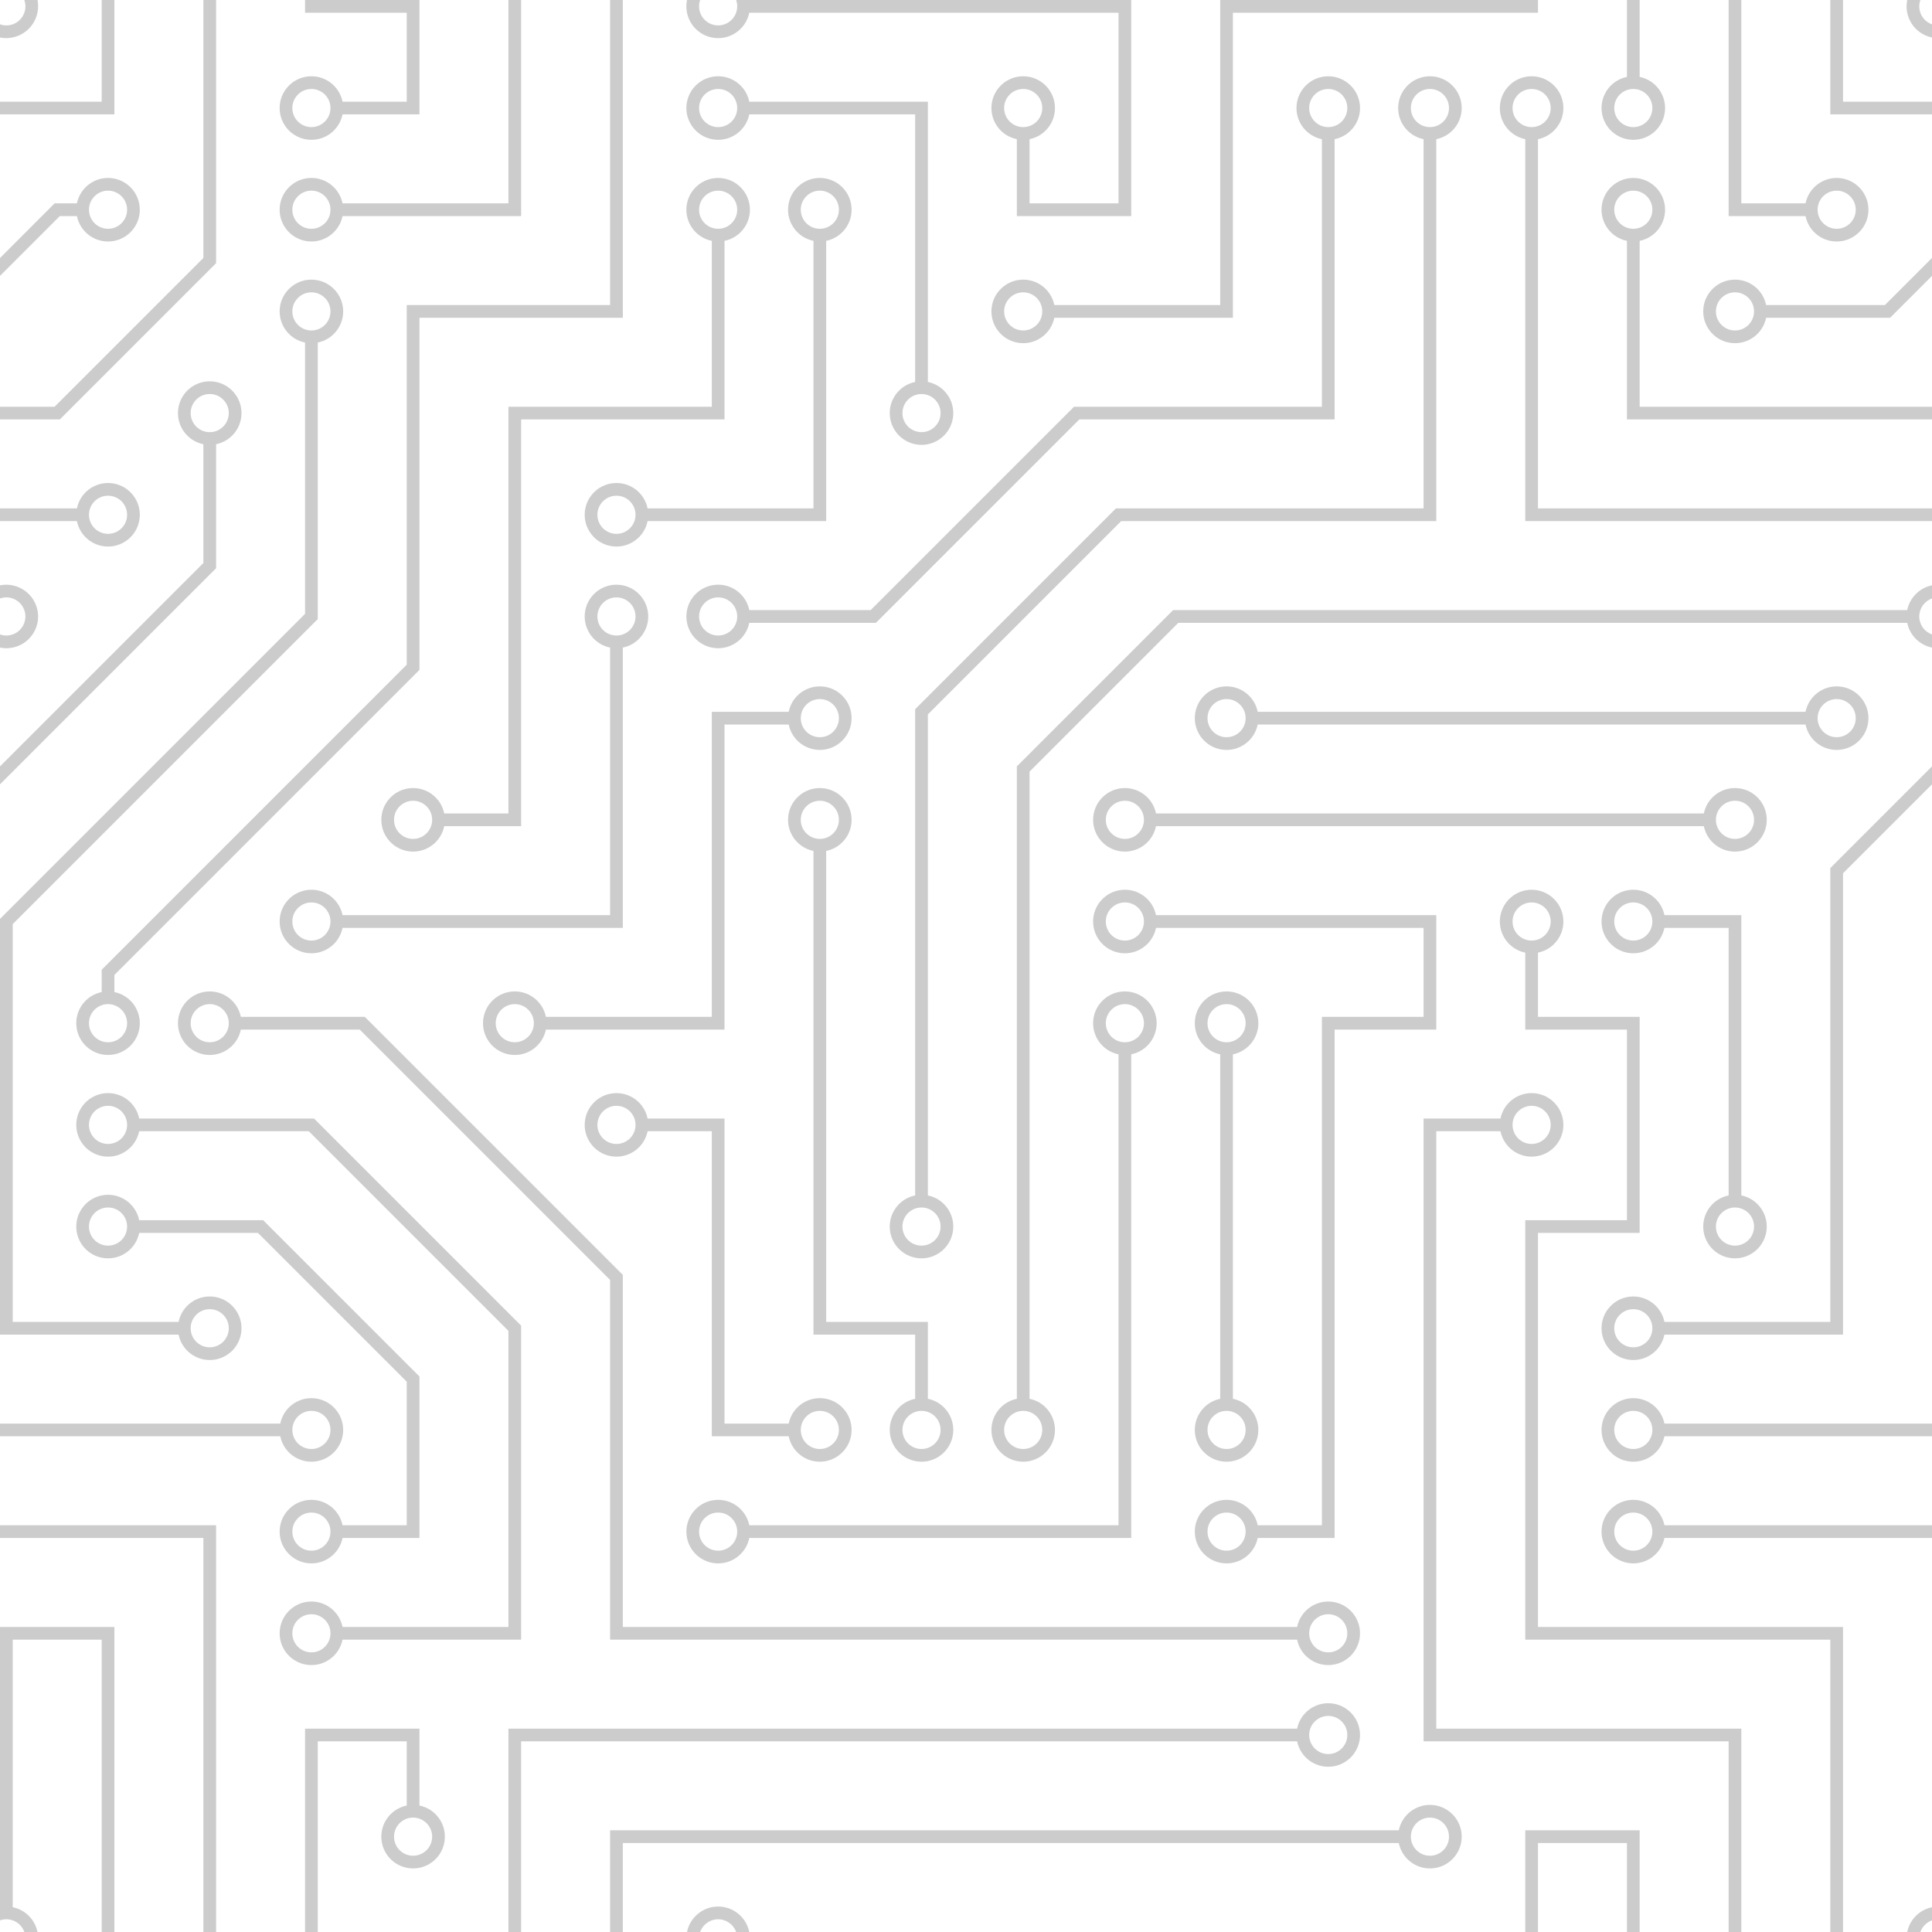
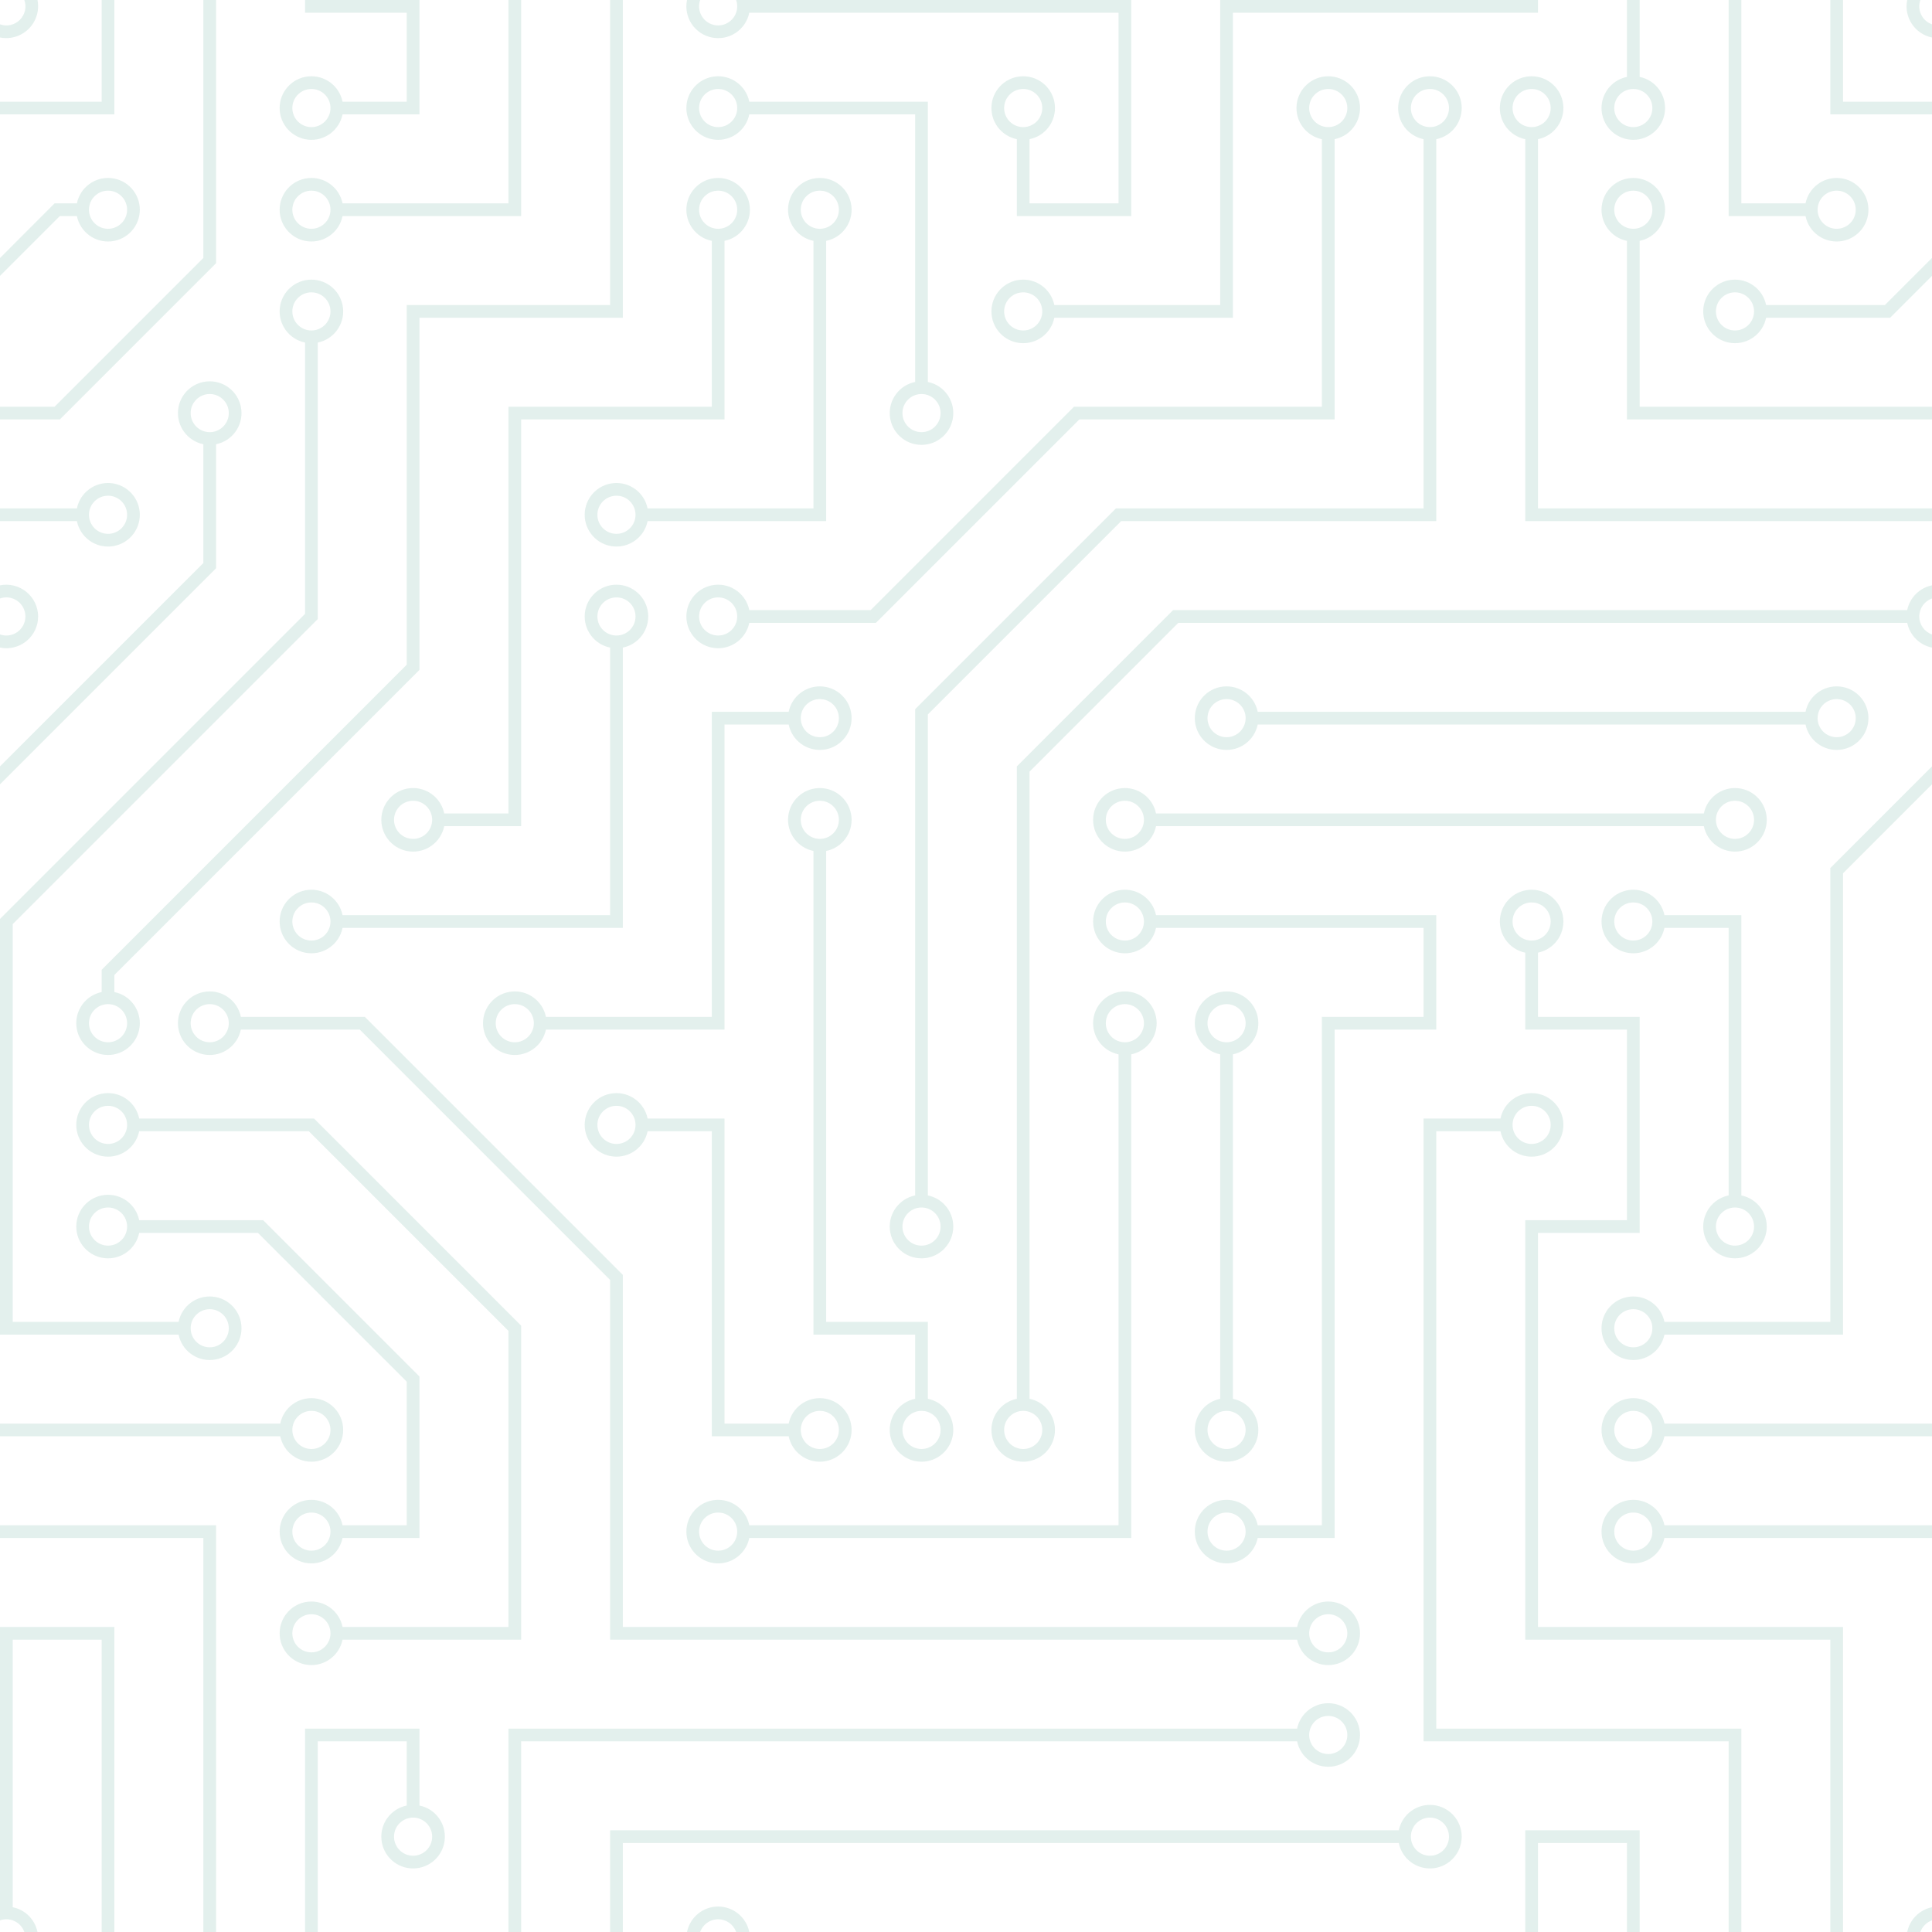
<svg xmlns="http://www.w3.org/2000/svg" viewBox="0 0 304 304" style="opacity:0.2">
-   <path fill="#000" d="M44.1 224a5 5 0 1 1 0 2H0v-2h44.1zm160 48a5 5 0 1 1 0 2H82v-2h122.1zm57.8-46a5 5 0 1 1 0-2H304v2h-42.1zm0 16a5 5 0 1 1 0-2H304v2h-42.1zm6.2-114a5 5 0 1 1 0 2h-86.2a5 5 0 1 1 0-2h86.2zm-256-48a5 5 0 1 1 0 2H0v-2h12.1zm185.8 34a5 5 0 1 1 0-2h86.2a5 5 0 1 1 0 2h-86.2zM258 12.1a5 5 0 1 1-2 0V0h2v12.1zm-64 208a5 5 0 1 1-2 0v-54.2a5 5 0 1 1 2 0v54.2zm48-198.2V80h62v2h-64V21.9a5 5 0 1 1 2 0zm16 16V64h46v2h-48V37.9a5 5 0 1 1 2 0zm-128 96V208h16v12.1a5 5 0 1 1-2 0V210h-16v-76.1a5 5 0 1 1 2 0zm-5.9-21.9a5 5 0 1 1 0 2H114v48H85.9a5 5 0 1 1 0-2H112v-48h12.1zm-6.2 130a5 5 0 1 1 0-2H176v-74.1a5 5 0 1 1 2 0V242h-60.1zm-16-64a5 5 0 1 1 0-2H114v48h10.1a5 5 0 1 1 0 2H112v-48h-10.1zM66 284.1a5 5 0 1 1-2 0V274H50v30h-2v-32h18v12.1zM236.1 176a5 5 0 1 1 0 2H226v94h48v32h-2v-30h-48v-98h12.1zm25.8-30a5 5 0 1 1 0-2H274v44.1a5 5 0 1 1-2 0V146h-10.1zm-64 96a5 5 0 1 1 0-2H208v-80h16v-14h-42.1a5 5 0 1 1 0-2H226v18h-16v80h-12.1zm86.2-210a5 5 0 1 1 0 2H272V0h2v32h10.1zM98 101.9V146H53.9a5 5 0 1 1 0-2H96v-42.1a5 5 0 1 1 2 0zM53.9 34a5 5 0 1 1 0-2H80V0h2v34H53.9zm60.1 3.9V66H82v64H69.9a5 5 0 1 1 0-2H80V64h32V37.9a5 5 0 1 1 2 0zM101.9 82a5 5 0 1 1 0-2H128V37.9a5 5 0 1 1 2 0V82h-28.1zm16-64a5 5 0 1 1 0-2H146v44.1a5 5 0 1 1-2 0V18h-26.1zm102.2 270a5 5 0 1 1 0 2H98v14h-2v-16h124.1zM242 149.9V160h16v34h-16v62h48v48h-2v-46h-48v-66h16v-30h-16v-12.1a5 5 0 1 1 2 0zM53.9 18a5 5 0 1 1 0-2H64V2H48V0h18v18H53.9zm112 32a5 5 0 1 1 0-2H192V0h50v2h-48v48h-28.1zm-48-48a5 5 0 0 1-9.8-2h2.07a3 3 0 1 0 5.66 0H178v34h-18V21.9a5 5 0 1 1 2 0V32h14V2h-58.1zm0 96a5 5 0 1 1 0-2H137l32-32h39V21.9a5 5 0 1 1 2 0V66h-40.17l-32 32H117.9zm28.1 90.1a5 5 0 1 1-2 0v-76.51L175.59 80H224V21.9a5 5 0 1 1 2 0V82h-49.59L146 112.41v75.69zm16 32a5 5 0 1 1-2 0v-99.51L184.59 96H300.1a5 5 0 0 1 3.9-3.9v2.07a3 3 0 0 0 0 5.66v2.07a5 5 0 0 1-3.9-3.9H185.41L162 121.41v98.69zm-144-64a5 5 0 1 1-2 0v-3.51l48-48V48h32V0h2v50H66v55.41l-48 48v2.69zM50 53.9v43.51l-48 48V208h26.1a5 5 0 1 1 0 2H0v-65.41l48-48V53.9a5 5 0 1 1 2 0zm-16 16V89.41l-34 34v-2.82l32-32V69.9a5 5 0 1 1 2 0zM12.1 32a5 5 0 1 1 0 2H9.41L0 43.41V40.6L8.59 32h3.51zm265.8 18a5 5 0 1 1 0-2h18.69l7.41-7.41v2.82L297.41 50H277.9zm-16 160a5 5 0 1 1 0-2H288v-71.41l16-16v2.82l-14 14V210h-28.1zm-208 32a5 5 0 1 1 0-2H64v-22.59L40.59 194H21.9a5 5 0 1 1 0-2H41.41L66 216.59V242H53.9zm150.2 14a5 5 0 1 1 0 2H96v-56.6L56.6 162H37.9a5 5 0 1 1 0-2h19.5L98 200.6V256h106.1zm-150.2 2a5 5 0 1 1 0-2H80v-46.59L48.59 178H21.9a5 5 0 1 1 0-2H49.41L82 208.59V258H53.9zM34 39.8v1.61L9.41 66H0v-2h8.59L32 40.59V0h2v39.8zM2 300.1a5 5 0 0 1 3.9 3.9H3.83A3 3 0 0 0 0 302.17V256h18v48h-2v-46H2v42.1zM34 241v63h-2v-62H0v-2h34v1zM17 18H0v-2h16V0h2v18h-1zm273-2h14v2h-16V0h2v16zm-32 273v15h-2v-14h-14v14h-2v-16h18v1zM0 92.1A5.02 5.02 0 0 1 6 97a5 5 0 0 1-6 4.9v-2.07a3 3 0 1 0 0-5.66V92.1zM80 272h2v32h-2v-32zm37.9 32h-2.07a3 3 0 0 0-5.66 0h-2.07a5 5 0 0 1 9.8 0zM5.9 0A5.02 5.02 0 0 1 0 5.9V3.83A3 3 0 0 0 3.83 0H5.9zm294.2 0h2.07A3 3 0 0 0 304 3.83V5.9a5 5 0 0 1-3.9-5.9zm3.9 300.1v2.07a3 3 0 0 0-1.83 1.83h-2.07a5 5 0 0 1 3.9-3.9zM97 100a3 3 0 1 0 0-6 3 3 0 0 0 0 6zm0-16a3 3 0 1 0 0-6 3 3 0 0 0 0 6zm16 16a3 3 0 1 0 0-6 3 3 0 0 0 0 6zm16 16a3 3 0 1 0 0-6 3 3 0 0 0 0 6zm0 16a3 3 0 1 0 0-6 3 3 0 0 0 0 6zm-48 32a3 3 0 1 0 0-6 3 3 0 0 0 0 6zm16 16a3 3 0 1 0 0-6 3 3 0 0 0 0 6zm32 48a3 3 0 1 0 0-6 3 3 0 0 0 0 6zm-16 16a3 3 0 1 0 0-6 3 3 0 0 0 0 6zm32-16a3 3 0 1 0 0-6 3 3 0 0 0 0 6zm0-32a3 3 0 1 0 0-6 3 3 0 0 0 0 6zm16 32a3 3 0 1 0 0-6 3 3 0 0 0 0 6zm32 16a3 3 0 1 0 0-6 3 3 0 0 0 0 6zm0-16a3 3 0 1 0 0-6 3 3 0 0 0 0 6zm-16-64a3 3 0 1 0 0-6 3 3 0 0 0 0 6zm16 0a3 3 0 1 0 0-6 3 3 0 0 0 0 6zm16 96a3 3 0 1 0 0-6 3 3 0 0 0 0 6zm0 16a3 3 0 1 0 0-6 3 3 0 0 0 0 6zm16 16a3 3 0 1 0 0-6 3 3 0 0 0 0 6zm16-144a3 3 0 1 0 0-6 3 3 0 0 0 0 6zm0 32a3 3 0 1 0 0-6 3 3 0 0 0 0 6zm16-32a3 3 0 1 0 0-6 3 3 0 0 0 0 6zm16-16a3 3 0 1 0 0-6 3 3 0 0 0 0 6zm-96 0a3 3 0 1 0 0-6 3 3 0 0 0 0 6zm0 16a3 3 0 1 0 0-6 3 3 0 0 0 0 6zm16-32a3 3 0 1 0 0-6 3 3 0 0 0 0 6zm96 0a3 3 0 1 0 0-6 3 3 0 0 0 0 6zm-16-64a3 3 0 1 0 0-6 3 3 0 0 0 0 6zm16-16a3 3 0 1 0 0-6 3 3 0 0 0 0 6zm-32 0a3 3 0 1 0 0-6 3 3 0 0 0 0 6zm0-16a3 3 0 1 0 0-6 3 3 0 0 0 0 6zm-16 0a3 3 0 1 0 0-6 3 3 0 0 0 0 6zm-16 0a3 3 0 1 0 0-6 3 3 0 0 0 0 6zm-16 0a3 3 0 1 0 0-6 3 3 0 0 0 0 6zM49 36a3 3 0 1 0 0-6 3 3 0 0 0 0 6zm-32 0a3 3 0 1 0 0-6 3 3 0 0 0 0 6zm32 16a3 3 0 1 0 0-6 3 3 0 0 0 0 6zM33 68a3 3 0 1 0 0-6 3 3 0 0 0 0 6zm16-48a3 3 0 1 0 0-6 3 3 0 0 0 0 6zm0 240a3 3 0 1 0 0-6 3 3 0 0 0 0 6zm16 32a3 3 0 1 0 0-6 3 3 0 0 0 0 6zm-16-64a3 3 0 1 0 0-6 3 3 0 0 0 0 6zm0 16a3 3 0 1 0 0-6 3 3 0 0 0 0 6zm-16-32a3 3 0 1 0 0-6 3 3 0 0 0 0 6zm80-176a3 3 0 1 0 0-6 3 3 0 0 0 0 6zm16 0a3 3 0 1 0 0-6 3 3 0 0 0 0 6zm-16-16a3 3 0 1 0 0-6 3 3 0 0 0 0 6zm32 48a3 3 0 1 0 0-6 3 3 0 0 0 0 6zm16-16a3 3 0 1 0 0-6 3 3 0 0 0 0 6zm0-32a3 3 0 1 0 0-6 3 3 0 0 0 0 6zm112 176a3 3 0 1 0 0-6 3 3 0 0 0 0 6zm-16 16a3 3 0 1 0 0-6 3 3 0 0 0 0 6zm0 16a3 3 0 1 0 0-6 3 3 0 0 0 0 6zm0 16a3 3 0 1 0 0-6 3 3 0 0 0 0 6zM17 180a3 3 0 1 0 0-6 3 3 0 0 0 0 6zm0 16a3 3 0 1 0 0-6 3 3 0 0 0 0 6zm0-32a3 3 0 1 0 0-6 3 3 0 0 0 0 6zm16 0a3 3 0 1 0 0-6 3 3 0 0 0 0 6zM17 84a3 3 0 1 0 0-6 3 3 0 0 0 0 6zm32 64a3 3 0 1 0 0-6 3 3 0 0 0 0 6zm16-16a3 3 0 1 0 0-6 3 3 0 0 0 0 6z" />
+   <path fill="#73B4A3" d="M44.1 224a5 5 0 1 1 0 2H0v-2h44.1zm160 48a5 5 0 1 1 0 2H82v-2h122.1zm57.8-46a5 5 0 1 1 0-2H304v2h-42.1zm0 16a5 5 0 1 1 0-2H304v2h-42.1zm6.2-114a5 5 0 1 1 0 2h-86.2a5 5 0 1 1 0-2h86.2zm-256-48a5 5 0 1 1 0 2H0v-2h12.1zm185.8 34a5 5 0 1 1 0-2h86.2a5 5 0 1 1 0 2h-86.2zM258 12.1a5 5 0 1 1-2 0V0h2v12.1zm-64 208a5 5 0 1 1-2 0v-54.2a5 5 0 1 1 2 0v54.2zm48-198.2V80h62v2h-64V21.9a5 5 0 1 1 2 0zm16 16V64h46v2h-48V37.9a5 5 0 1 1 2 0zm-128 96V208h16v12.1a5 5 0 1 1-2 0V210h-16v-76.1a5 5 0 1 1 2 0zm-5.9-21.9a5 5 0 1 1 0 2H114v48H85.9a5 5 0 1 1 0-2H112v-48h12.1zm-6.2 130a5 5 0 1 1 0-2H176v-74.1a5 5 0 1 1 2 0V242h-60.1zm-16-64a5 5 0 1 1 0-2H114v48h10.1a5 5 0 1 1 0 2H112v-48h-10.1zM66 284.1a5 5 0 1 1-2 0V274H50v30h-2v-32h18v12.1zM236.1 176a5 5 0 1 1 0 2H226v94h48v32h-2v-30h-48v-98h12.1zm25.8-30a5 5 0 1 1 0-2H274v44.1a5 5 0 1 1-2 0V146h-10.1zm-64 96a5 5 0 1 1 0-2H208v-80h16v-14h-42.1a5 5 0 1 1 0-2H226v18h-16v80h-12.1zm86.2-210a5 5 0 1 1 0 2H272V0h2v32h10.1zM98 101.9V146H53.9a5 5 0 1 1 0-2H96v-42.1a5 5 0 1 1 2 0zM53.9 34a5 5 0 1 1 0-2H80V0h2v34H53.9zm60.1 3.9V66H82v64H69.9a5 5 0 1 1 0-2H80V64h32V37.9a5 5 0 1 1 2 0zM101.9 82a5 5 0 1 1 0-2H128V37.9a5 5 0 1 1 2 0V82h-28.1zm16-64a5 5 0 1 1 0-2H146v44.1a5 5 0 1 1-2 0V18h-26.1zm102.2 270a5 5 0 1 1 0 2H98v14h-2v-16h124.1zM242 149.9V160h16v34h-16v62h48v48h-2v-46h-48v-66h16v-30h-16v-12.1a5 5 0 1 1 2 0zM53.9 18a5 5 0 1 1 0-2H64V2H48V0h18v18H53.9zm112 32a5 5 0 1 1 0-2H192V0h50v2h-48v48h-28.1zm-48-48a5 5 0 0 1-9.8-2h2.07a3 3 0 1 0 5.66 0H178v34h-18V21.9a5 5 0 1 1 2 0V32h14V2h-58.1zm0 96a5 5 0 1 1 0-2H137l32-32h39V21.9a5 5 0 1 1 2 0V66h-40.17l-32 32H117.9zm28.1 90.1a5 5 0 1 1-2 0v-76.51L175.59 80H224V21.9a5 5 0 1 1 2 0V82h-49.59L146 112.41v75.69zm16 32a5 5 0 1 1-2 0v-99.51L184.59 96H300.1a5 5 0 0 1 3.9-3.9v2.07a3 3 0 0 0 0 5.66v2.07a5 5 0 0 1-3.9-3.9H185.41L162 121.41v98.69zm-144-64a5 5 0 1 1-2 0v-3.51l48-48V48h32V0h2v50H66v55.41l-48 48v2.69zM50 53.9v43.51l-48 48V208h26.1a5 5 0 1 1 0 2H0v-65.41l48-48V53.9a5 5 0 1 1 2 0zm-16 16V89.41l-34 34v-2.82l32-32V69.9a5 5 0 1 1 2 0zM12.1 32a5 5 0 1 1 0 2H9.41L0 43.41V40.6L8.59 32h3.51zm265.8 18a5 5 0 1 1 0-2h18.69l7.41-7.41v2.82L297.41 50H277.9zm-16 160a5 5 0 1 1 0-2H288v-71.41l16-16v2.82l-14 14V210h-28.1zm-208 32a5 5 0 1 1 0-2H64v-22.59L40.59 194H21.9a5 5 0 1 1 0-2H41.41L66 216.59V242H53.9zm150.2 14a5 5 0 1 1 0 2H96v-56.6L56.6 162H37.9a5 5 0 1 1 0-2h19.5L98 200.6V256h106.1zm-150.2 2a5 5 0 1 1 0-2H80v-46.59L48.59 178H21.9a5 5 0 1 1 0-2H49.41L82 208.59V258H53.9zM34 39.8v1.61L9.41 66H0v-2h8.59L32 40.59V0h2v39.8zM2 300.1a5 5 0 0 1 3.9 3.9H3.83A3 3 0 0 0 0 302.17V256h18v48h-2v-46H2v42.1zM34 241v63h-2v-62H0v-2h34v1zM17 18H0v-2h16V0h2v18h-1zm273-2h14v2h-16V0h2v16zm-32 273v15h-2v-14h-14v14h-2v-16h18v1zM0 92.1A5.02 5.02 0 0 1 6 97a5 5 0 0 1-6 4.9v-2.07a3 3 0 1 0 0-5.66V92.1zM80 272h2v32h-2v-32zm37.9 32h-2.07a3 3 0 0 0-5.66 0h-2.07a5 5 0 0 1 9.8 0zM5.9 0A5.02 5.02 0 0 1 0 5.9V3.83A3 3 0 0 0 3.83 0H5.9zm294.2 0h2.07A3 3 0 0 0 304 3.83V5.9a5 5 0 0 1-3.9-5.9zm3.9 300.1v2.07a3 3 0 0 0-1.83 1.83h-2.07a5 5 0 0 1 3.9-3.9zM97 100a3 3 0 1 0 0-6 3 3 0 0 0 0 6zm0-16a3 3 0 1 0 0-6 3 3 0 0 0 0 6zm16 16a3 3 0 1 0 0-6 3 3 0 0 0 0 6zm16 16a3 3 0 1 0 0-6 3 3 0 0 0 0 6zm0 16a3 3 0 1 0 0-6 3 3 0 0 0 0 6zm-48 32a3 3 0 1 0 0-6 3 3 0 0 0 0 6zm16 16a3 3 0 1 0 0-6 3 3 0 0 0 0 6zm32 48a3 3 0 1 0 0-6 3 3 0 0 0 0 6zm-16 16a3 3 0 1 0 0-6 3 3 0 0 0 0 6zm32-16a3 3 0 1 0 0-6 3 3 0 0 0 0 6zm0-32a3 3 0 1 0 0-6 3 3 0 0 0 0 6zm16 32a3 3 0 1 0 0-6 3 3 0 0 0 0 6zm32 16a3 3 0 1 0 0-6 3 3 0 0 0 0 6zm0-16a3 3 0 1 0 0-6 3 3 0 0 0 0 6zm-16-64a3 3 0 1 0 0-6 3 3 0 0 0 0 6zm16 0a3 3 0 1 0 0-6 3 3 0 0 0 0 6zm16 96a3 3 0 1 0 0-6 3 3 0 0 0 0 6zm0 16a3 3 0 1 0 0-6 3 3 0 0 0 0 6zm16 16a3 3 0 1 0 0-6 3 3 0 0 0 0 6zm16-144a3 3 0 1 0 0-6 3 3 0 0 0 0 6zm0 32a3 3 0 1 0 0-6 3 3 0 0 0 0 6zm16-32a3 3 0 1 0 0-6 3 3 0 0 0 0 6zm16-16a3 3 0 1 0 0-6 3 3 0 0 0 0 6zm-96 0a3 3 0 1 0 0-6 3 3 0 0 0 0 6zm0 16a3 3 0 1 0 0-6 3 3 0 0 0 0 6zm16-32a3 3 0 1 0 0-6 3 3 0 0 0 0 6zm96 0a3 3 0 1 0 0-6 3 3 0 0 0 0 6zm-16-64a3 3 0 1 0 0-6 3 3 0 0 0 0 6zm16-16a3 3 0 1 0 0-6 3 3 0 0 0 0 6zm-32 0a3 3 0 1 0 0-6 3 3 0 0 0 0 6zm0-16a3 3 0 1 0 0-6 3 3 0 0 0 0 6zm-16 0a3 3 0 1 0 0-6 3 3 0 0 0 0 6zm-16 0a3 3 0 1 0 0-6 3 3 0 0 0 0 6zm-16 0a3 3 0 1 0 0-6 3 3 0 0 0 0 6zM49 36a3 3 0 1 0 0-6 3 3 0 0 0 0 6zm-32 0a3 3 0 1 0 0-6 3 3 0 0 0 0 6zm32 16a3 3 0 1 0 0-6 3 3 0 0 0 0 6zM33 68a3 3 0 1 0 0-6 3 3 0 0 0 0 6zm16-48a3 3 0 1 0 0-6 3 3 0 0 0 0 6zm0 240a3 3 0 1 0 0-6 3 3 0 0 0 0 6zm16 32a3 3 0 1 0 0-6 3 3 0 0 0 0 6zm-16-64a3 3 0 1 0 0-6 3 3 0 0 0 0 6zm0 16a3 3 0 1 0 0-6 3 3 0 0 0 0 6zm-16-32a3 3 0 1 0 0-6 3 3 0 0 0 0 6zm80-176a3 3 0 1 0 0-6 3 3 0 0 0 0 6zm16 0a3 3 0 1 0 0-6 3 3 0 0 0 0 6zm-16-16a3 3 0 1 0 0-6 3 3 0 0 0 0 6zm32 48a3 3 0 1 0 0-6 3 3 0 0 0 0 6zm16-16a3 3 0 1 0 0-6 3 3 0 0 0 0 6zm0-32a3 3 0 1 0 0-6 3 3 0 0 0 0 6zm112 176a3 3 0 1 0 0-6 3 3 0 0 0 0 6zm-16 16a3 3 0 1 0 0-6 3 3 0 0 0 0 6zm0 16a3 3 0 1 0 0-6 3 3 0 0 0 0 6zm0 16a3 3 0 1 0 0-6 3 3 0 0 0 0 6zM17 180a3 3 0 1 0 0-6 3 3 0 0 0 0 6zm0 16a3 3 0 1 0 0-6 3 3 0 0 0 0 6zm0-32a3 3 0 1 0 0-6 3 3 0 0 0 0 6zm16 0a3 3 0 1 0 0-6 3 3 0 0 0 0 6zM17 84a3 3 0 1 0 0-6 3 3 0 0 0 0 6zm32 64a3 3 0 1 0 0-6 3 3 0 0 0 0 6zm16-16a3 3 0 1 0 0-6 3 3 0 0 0 0 6z" />
</svg>
